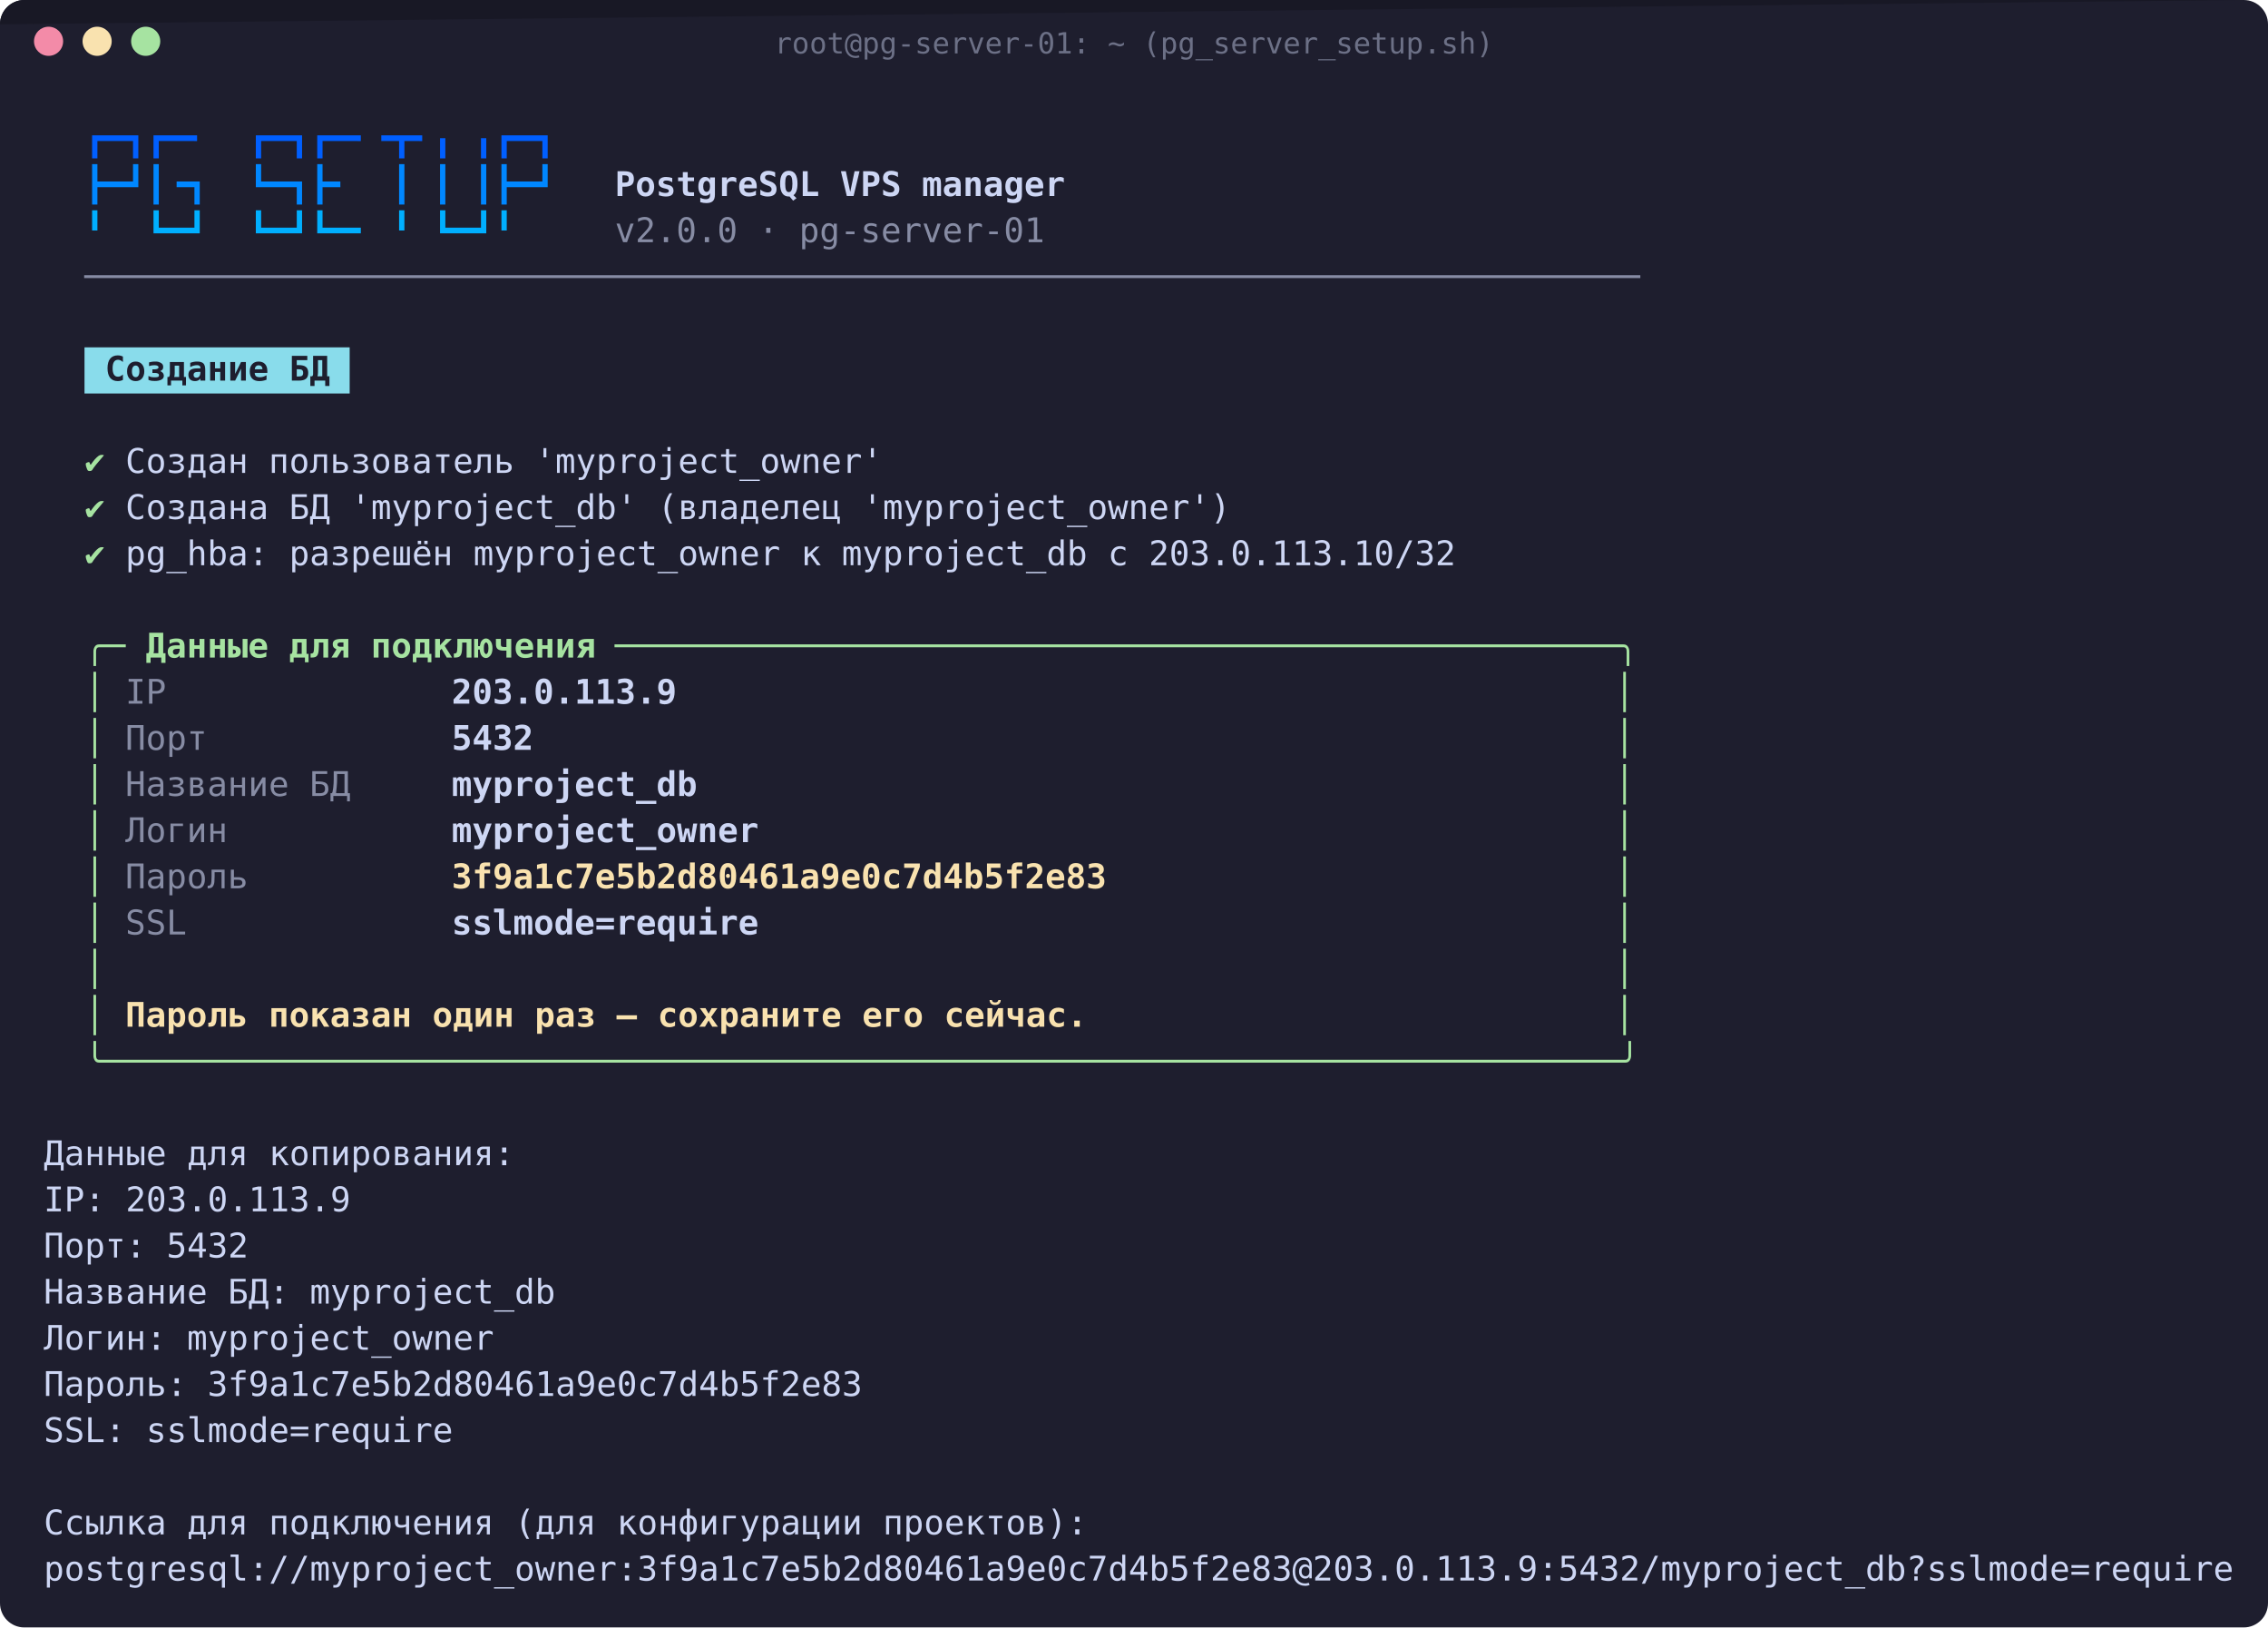
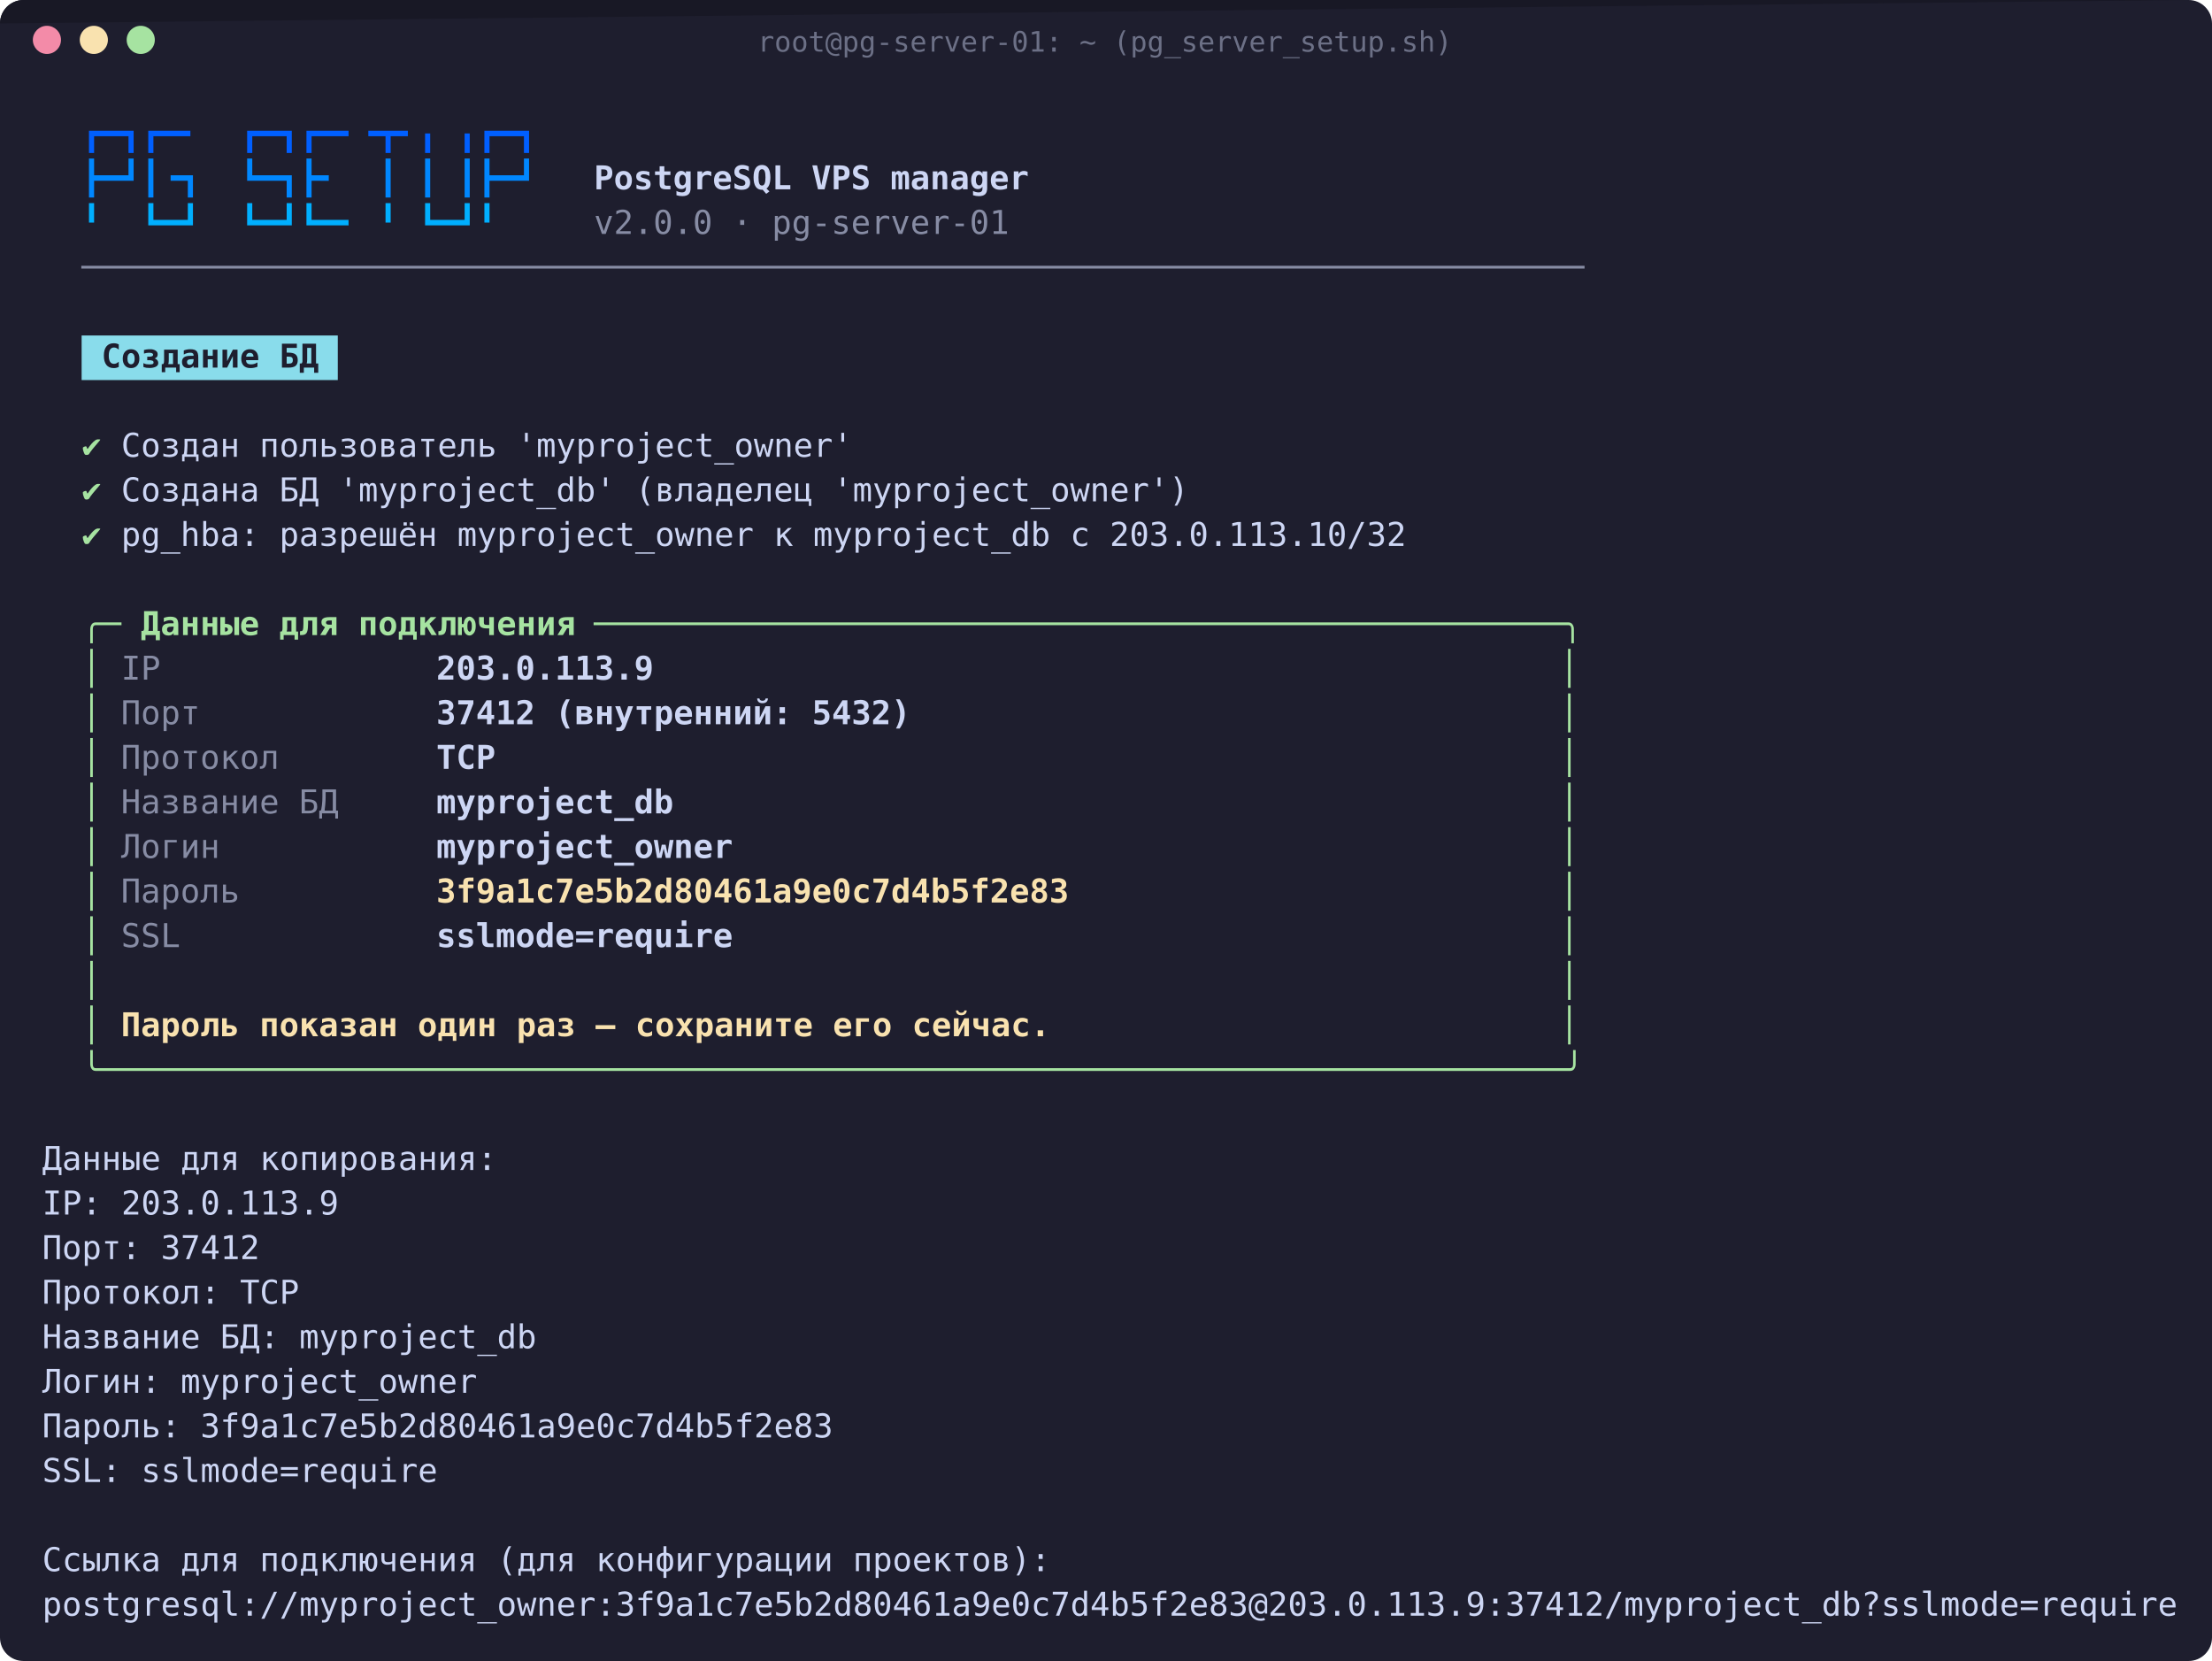
- <svg xmlns="http://www.w3.org/2000/svg" width="934" height="670" viewBox="0 0 934 670" role="img" aria-label="root@pg-server-01: ~ (pg_server_setup.sh)">
+ <svg xmlns="http://www.w3.org/2000/svg" width="943" height="708" viewBox="0 0 943 708" role="img" aria-label="root@pg-server-01: ~ (pg_server_setup.sh)">
  <rect width="100%" height="100%" rx="10" fill="#1e1e2e" />
-   <path d="M0 10a10 10 0 0 1 10-10h914p10 10v24H0z" fill="#181825" />
+   <path d="M0 10a10 10 0 0 1 10-10h923p10 10v24H0z" fill="#181825" />
  <circle cx="20" cy="17" r="6" fill="#f38ba8" />
  <circle cx="40" cy="17" r="6" fill="#f9e2af" />
  <circle cx="60" cy="17" r="6" fill="#a6e3a1" />
-   <text x="467" y="22" fill="#6c7086" font-size="12" text-anchor="middle" font-family="'JetBrains Mono','DejaVu Sans Mono',Menlo,Consolas,monospace">root@pg-server-01: ~ (pg_server_setup.sh)</text>
+   <text x="471" y="22" fill="#6c7086" font-size="12" text-anchor="middle" font-family="'JetBrains Mono','DejaVu Sans Mono',Menlo,Consolas,monospace">root@pg-server-01: ~ (pg_server_setup.sh)</text>
  <g font-family="'JetBrains Mono','DejaVu Sans Mono',Menlo,Consolas,monospace" font-size="14">
    <text x="34.8" y="61.7" fill="#005fff" font-weight="bold" textLength="193.2" lengthAdjust="spacingAndGlyphs" xml:space="preserve">┏━┓┏━╸  ┏━┓┏━╸╺┳╸╻ ╻┏━┓</text>
    <text x="34.8" y="80.7" fill="#0087ff" font-weight="bold" textLength="193.2" lengthAdjust="spacingAndGlyphs" xml:space="preserve">┣━┛┃╺┓  ┗━┓┣╸  ┃ ┃ ┃┣━┛</text>
    <text x="253.2" y="80.7" fill="#cdd6f4" font-weight="bold" textLength="184.8" lengthAdjust="spacingAndGlyphs" xml:space="preserve">PostgreSQL VPS manager</text>
    <text x="34.8" y="99.7" fill="#00afff" font-weight="bold" textLength="193.2" lengthAdjust="spacingAndGlyphs" xml:space="preserve">╹  ┗━┛  ┗━┛┗━╸ ╹ ┗━┛╹  </text>
    <text x="253.2" y="99.7" fill="#cdd6f4" opacity="0.6" textLength="176.4" lengthAdjust="spacingAndGlyphs" xml:space="preserve">v2.0.0 · pg-server-01</text>
    <text x="34.8" y="118.7" fill="#cdd6f4" opacity="0.6" textLength="638.4" lengthAdjust="spacingAndGlyphs" xml:space="preserve">────────────────────────────────────────────────────────────────────────────</text>
    <rect x="34.8" y="143.0" width="109.2" height="19.0" fill="#89dceb" />
    <text x="34.8" y="156.7" fill="#1e1e2e" font-weight="bold" textLength="109.2" lengthAdjust="spacingAndGlyphs" xml:space="preserve"> Создание БД </text>
    <text x="34.8" y="194.7" fill="#a6e3a1" font-weight="bold" textLength="8.4" lengthAdjust="spacingAndGlyphs" xml:space="preserve">✔</text>
    <text x="43.2" y="194.7" fill="#cdd6f4" textLength="319.2" lengthAdjust="spacingAndGlyphs" xml:space="preserve"> Создан пользователь 'myproject_owner'</text>
    <text x="34.8" y="213.7" fill="#a6e3a1" font-weight="bold" textLength="8.4" lengthAdjust="spacingAndGlyphs" xml:space="preserve">✔</text>
    <text x="43.2" y="213.7" fill="#cdd6f4" textLength="462.0" lengthAdjust="spacingAndGlyphs" xml:space="preserve"> Создана БД 'myproject_db' (владелец 'myproject_owner')</text>
    <text x="34.8" y="232.7" fill="#a6e3a1" font-weight="bold" textLength="8.4" lengthAdjust="spacingAndGlyphs" xml:space="preserve">✔</text>
    <text x="43.2" y="232.7" fill="#cdd6f4" textLength="554.4" lengthAdjust="spacingAndGlyphs" xml:space="preserve"> pg_hba: разрешён myproject_owner к myproject_db с 203.0.113.10/32</text>
    <text x="34.8" y="270.7" fill="#a6e3a1" font-weight="bold" textLength="16.8" lengthAdjust="spacingAndGlyphs" xml:space="preserve">╭─</text>
    <text x="60.0" y="270.7" fill="#a6e3a1" font-weight="bold" textLength="184.8" lengthAdjust="spacingAndGlyphs" xml:space="preserve">Данные для подключения</text>
    <text x="253.2" y="270.7" fill="#a6e3a1" font-weight="bold" textLength="420.0" lengthAdjust="spacingAndGlyphs" xml:space="preserve">─────────────────────────────────────────────────╮</text>
    <text x="34.8" y="289.7" fill="#a6e3a1" font-weight="bold" textLength="8.4" lengthAdjust="spacingAndGlyphs" xml:space="preserve">│</text>
    <text x="51.6" y="289.7" fill="#cdd6f4" opacity="0.6" textLength="16.8" lengthAdjust="spacingAndGlyphs" xml:space="preserve">IP</text>
    <text x="186.0" y="289.7" fill="#cdd6f4" font-weight="bold" textLength="92.4" lengthAdjust="spacingAndGlyphs" xml:space="preserve">203.0.113.9</text>
    <text x="664.8" y="289.7" fill="#a6e3a1" font-weight="bold" textLength="8.4" lengthAdjust="spacingAndGlyphs" xml:space="preserve">│</text>
    <text x="34.8" y="308.7" fill="#a6e3a1" font-weight="bold" textLength="8.4" lengthAdjust="spacingAndGlyphs" xml:space="preserve">│</text>
    <text x="51.6" y="308.7" fill="#cdd6f4" opacity="0.6" textLength="33.6" lengthAdjust="spacingAndGlyphs" xml:space="preserve">Порт</text>
-     <text x="186.0" y="308.7" fill="#cdd6f4" font-weight="bold" textLength="33.6" lengthAdjust="spacingAndGlyphs" xml:space="preserve">5432</text>
+     <text x="186.0" y="308.7" fill="#cdd6f4" font-weight="bold" textLength="201.6" lengthAdjust="spacingAndGlyphs" xml:space="preserve">37412 (внутренний: 5432)</text>
    <text x="664.8" y="308.7" fill="#a6e3a1" font-weight="bold" textLength="8.4" lengthAdjust="spacingAndGlyphs" xml:space="preserve">│</text>
    <text x="34.8" y="327.7" fill="#a6e3a1" font-weight="bold" textLength="8.4" lengthAdjust="spacingAndGlyphs" xml:space="preserve">│</text>
-     <text x="51.6" y="327.7" fill="#cdd6f4" opacity="0.6" textLength="92.4" lengthAdjust="spacingAndGlyphs" xml:space="preserve">Название БД</text>
-     <text x="186.0" y="327.7" fill="#cdd6f4" font-weight="bold" textLength="100.8" lengthAdjust="spacingAndGlyphs" xml:space="preserve">myproject_db</text>
+     <text x="51.6" y="327.7" fill="#cdd6f4" opacity="0.6" textLength="67.2" lengthAdjust="spacingAndGlyphs" xml:space="preserve">Протокол</text>
+     <text x="186.0" y="327.7" fill="#cdd6f4" font-weight="bold" textLength="25.2" lengthAdjust="spacingAndGlyphs" xml:space="preserve">TCP</text>
    <text x="664.8" y="327.7" fill="#a6e3a1" font-weight="bold" textLength="8.4" lengthAdjust="spacingAndGlyphs" xml:space="preserve">│</text>
    <text x="34.8" y="346.7" fill="#a6e3a1" font-weight="bold" textLength="8.4" lengthAdjust="spacingAndGlyphs" xml:space="preserve">│</text>
-     <text x="51.6" y="346.7" fill="#cdd6f4" opacity="0.6" textLength="42.0" lengthAdjust="spacingAndGlyphs" xml:space="preserve">Логин</text>
-     <text x="186.0" y="346.7" fill="#cdd6f4" font-weight="bold" textLength="126.0" lengthAdjust="spacingAndGlyphs" xml:space="preserve">myproject_owner</text>
+     <text x="51.6" y="346.7" fill="#cdd6f4" opacity="0.6" textLength="92.4" lengthAdjust="spacingAndGlyphs" xml:space="preserve">Название БД</text>
+     <text x="186.0" y="346.7" fill="#cdd6f4" font-weight="bold" textLength="100.8" lengthAdjust="spacingAndGlyphs" xml:space="preserve">myproject_db</text>
    <text x="664.8" y="346.7" fill="#a6e3a1" font-weight="bold" textLength="8.4" lengthAdjust="spacingAndGlyphs" xml:space="preserve">│</text>
    <text x="34.8" y="365.7" fill="#a6e3a1" font-weight="bold" textLength="8.4" lengthAdjust="spacingAndGlyphs" xml:space="preserve">│</text>
-     <text x="51.6" y="365.7" fill="#cdd6f4" opacity="0.6" textLength="50.4" lengthAdjust="spacingAndGlyphs" xml:space="preserve">Пароль</text>
-     <text x="186.0" y="365.7" fill="#f9e2af" font-weight="bold" textLength="268.8" lengthAdjust="spacingAndGlyphs" xml:space="preserve">3f9a1c7e5b2d80461a9e0c7d4b5f2e83</text>
+     <text x="51.6" y="365.7" fill="#cdd6f4" opacity="0.6" textLength="42.0" lengthAdjust="spacingAndGlyphs" xml:space="preserve">Логин</text>
+     <text x="186.0" y="365.7" fill="#cdd6f4" font-weight="bold" textLength="126.0" lengthAdjust="spacingAndGlyphs" xml:space="preserve">myproject_owner</text>
    <text x="664.8" y="365.7" fill="#a6e3a1" font-weight="bold" textLength="8.4" lengthAdjust="spacingAndGlyphs" xml:space="preserve">│</text>
    <text x="34.8" y="384.7" fill="#a6e3a1" font-weight="bold" textLength="8.4" lengthAdjust="spacingAndGlyphs" xml:space="preserve">│</text>
-     <text x="51.6" y="384.7" fill="#cdd6f4" opacity="0.6" textLength="25.2" lengthAdjust="spacingAndGlyphs" xml:space="preserve">SSL</text>
-     <text x="186.0" y="384.7" fill="#cdd6f4" font-weight="bold" textLength="126.0" lengthAdjust="spacingAndGlyphs" xml:space="preserve">sslmode=require</text>
+     <text x="51.6" y="384.7" fill="#cdd6f4" opacity="0.6" textLength="50.4" lengthAdjust="spacingAndGlyphs" xml:space="preserve">Пароль</text>
+     <text x="186.0" y="384.7" fill="#f9e2af" font-weight="bold" textLength="268.8" lengthAdjust="spacingAndGlyphs" xml:space="preserve">3f9a1c7e5b2d80461a9e0c7d4b5f2e83</text>
    <text x="664.8" y="384.7" fill="#a6e3a1" font-weight="bold" textLength="8.4" lengthAdjust="spacingAndGlyphs" xml:space="preserve">│</text>
    <text x="34.8" y="403.7" fill="#a6e3a1" font-weight="bold" textLength="8.4" lengthAdjust="spacingAndGlyphs" xml:space="preserve">│</text>
+     <text x="51.6" y="403.7" fill="#cdd6f4" opacity="0.6" textLength="25.2" lengthAdjust="spacingAndGlyphs" xml:space="preserve">SSL</text>
+     <text x="186.0" y="403.7" fill="#cdd6f4" font-weight="bold" textLength="126.0" lengthAdjust="spacingAndGlyphs" xml:space="preserve">sslmode=require</text>
    <text x="664.8" y="403.7" fill="#a6e3a1" font-weight="bold" textLength="8.4" lengthAdjust="spacingAndGlyphs" xml:space="preserve">│</text>
    <text x="34.8" y="422.7" fill="#a6e3a1" font-weight="bold" textLength="8.4" lengthAdjust="spacingAndGlyphs" xml:space="preserve">│</text>
-     <text x="51.6" y="422.7" fill="#f9e2af" font-weight="bold" textLength="394.8" lengthAdjust="spacingAndGlyphs" xml:space="preserve">Пароль показан один раз — сохраните его сейчас.</text>
    <text x="664.8" y="422.7" fill="#a6e3a1" font-weight="bold" textLength="8.4" lengthAdjust="spacingAndGlyphs" xml:space="preserve">│</text>
-     <text x="34.8" y="441.7" fill="#a6e3a1" font-weight="bold" textLength="638.4" lengthAdjust="spacingAndGlyphs" xml:space="preserve">╰──────────────────────────────────────────────────────────────────────────╯</text>
-     <text x="18.0" y="479.7" fill="#cdd6f4" textLength="193.2" lengthAdjust="spacingAndGlyphs" xml:space="preserve">Данные для копирования:</text>
-     <text x="18.0" y="498.7" fill="#cdd6f4" textLength="126.0" lengthAdjust="spacingAndGlyphs" xml:space="preserve">IP: 203.0.113.9</text>
-     <text x="18.0" y="517.7" fill="#cdd6f4" textLength="84.0" lengthAdjust="spacingAndGlyphs" xml:space="preserve">Порт: 5432</text>
-     <text x="18.0" y="536.7" fill="#cdd6f4" textLength="210.0" lengthAdjust="spacingAndGlyphs" xml:space="preserve">Название БД: myproject_db</text>
-     <text x="18.0" y="555.7" fill="#cdd6f4" textLength="184.8" lengthAdjust="spacingAndGlyphs" xml:space="preserve">Логин: myproject_owner</text>
-     <text x="18.0" y="574.7" fill="#cdd6f4" textLength="336.0" lengthAdjust="spacingAndGlyphs" xml:space="preserve">Пароль: 3f9a1c7e5b2d80461a9e0c7d4b5f2e83</text>
-     <text x="18.0" y="593.7" fill="#cdd6f4" textLength="168.0" lengthAdjust="spacingAndGlyphs" xml:space="preserve">SSL: sslmode=require</text>
-     <text x="18.0" y="631.7" fill="#cdd6f4" textLength="428.4" lengthAdjust="spacingAndGlyphs" xml:space="preserve">Ссылка для подключения (для конфигурации проектов):</text>
-     <text x="18.0" y="650.7" fill="#cdd6f4" textLength="898.8" lengthAdjust="spacingAndGlyphs" xml:space="preserve">postgresql://myproject_owner:3f9a1c7e5b2d80461a9e0c7d4b5f2e83@203.0.113.9:5432/myproject_db?sslmode=require</text>
+     <text x="34.8" y="441.7" fill="#a6e3a1" font-weight="bold" textLength="8.4" lengthAdjust="spacingAndGlyphs" xml:space="preserve">│</text>
+     <text x="51.6" y="441.7" fill="#f9e2af" font-weight="bold" textLength="394.8" lengthAdjust="spacingAndGlyphs" xml:space="preserve">Пароль показан один раз — сохраните его сейчас.</text>
+     <text x="664.8" y="441.7" fill="#a6e3a1" font-weight="bold" textLength="8.4" lengthAdjust="spacingAndGlyphs" xml:space="preserve">│</text>
+     <text x="34.8" y="460.7" fill="#a6e3a1" font-weight="bold" textLength="638.4" lengthAdjust="spacingAndGlyphs" xml:space="preserve">╰──────────────────────────────────────────────────────────────────────────╯</text>
+     <text x="18.0" y="498.7" fill="#cdd6f4" textLength="193.2" lengthAdjust="spacingAndGlyphs" xml:space="preserve">Данные для копирования:</text>
+     <text x="18.0" y="517.7" fill="#cdd6f4" textLength="126.0" lengthAdjust="spacingAndGlyphs" xml:space="preserve">IP: 203.0.113.9</text>
+     <text x="18.0" y="536.7" fill="#cdd6f4" textLength="92.4" lengthAdjust="spacingAndGlyphs" xml:space="preserve">Порт: 37412</text>
+     <text x="18.0" y="555.7" fill="#cdd6f4" textLength="109.2" lengthAdjust="spacingAndGlyphs" xml:space="preserve">Протокол: TCP</text>
+     <text x="18.0" y="574.7" fill="#cdd6f4" textLength="210.0" lengthAdjust="spacingAndGlyphs" xml:space="preserve">Название БД: myproject_db</text>
+     <text x="18.0" y="593.7" fill="#cdd6f4" textLength="184.8" lengthAdjust="spacingAndGlyphs" xml:space="preserve">Логин: myproject_owner</text>
+     <text x="18.0" y="612.7" fill="#cdd6f4" textLength="336.0" lengthAdjust="spacingAndGlyphs" xml:space="preserve">Пароль: 3f9a1c7e5b2d80461a9e0c7d4b5f2e83</text>
+     <text x="18.0" y="631.7" fill="#cdd6f4" textLength="168.0" lengthAdjust="spacingAndGlyphs" xml:space="preserve">SSL: sslmode=require</text>
+     <text x="18.0" y="669.7" fill="#cdd6f4" textLength="428.4" lengthAdjust="spacingAndGlyphs" xml:space="preserve">Ссылка для подключения (для конфигурации проектов):</text>
+     <text x="18.0" y="688.7" fill="#cdd6f4" textLength="907.2" lengthAdjust="spacingAndGlyphs" xml:space="preserve">postgresql://myproject_owner:3f9a1c7e5b2d80461a9e0c7d4b5f2e83@203.0.113.9:37412/myproject_db?sslmode=require</text>
  </g>
</svg>
